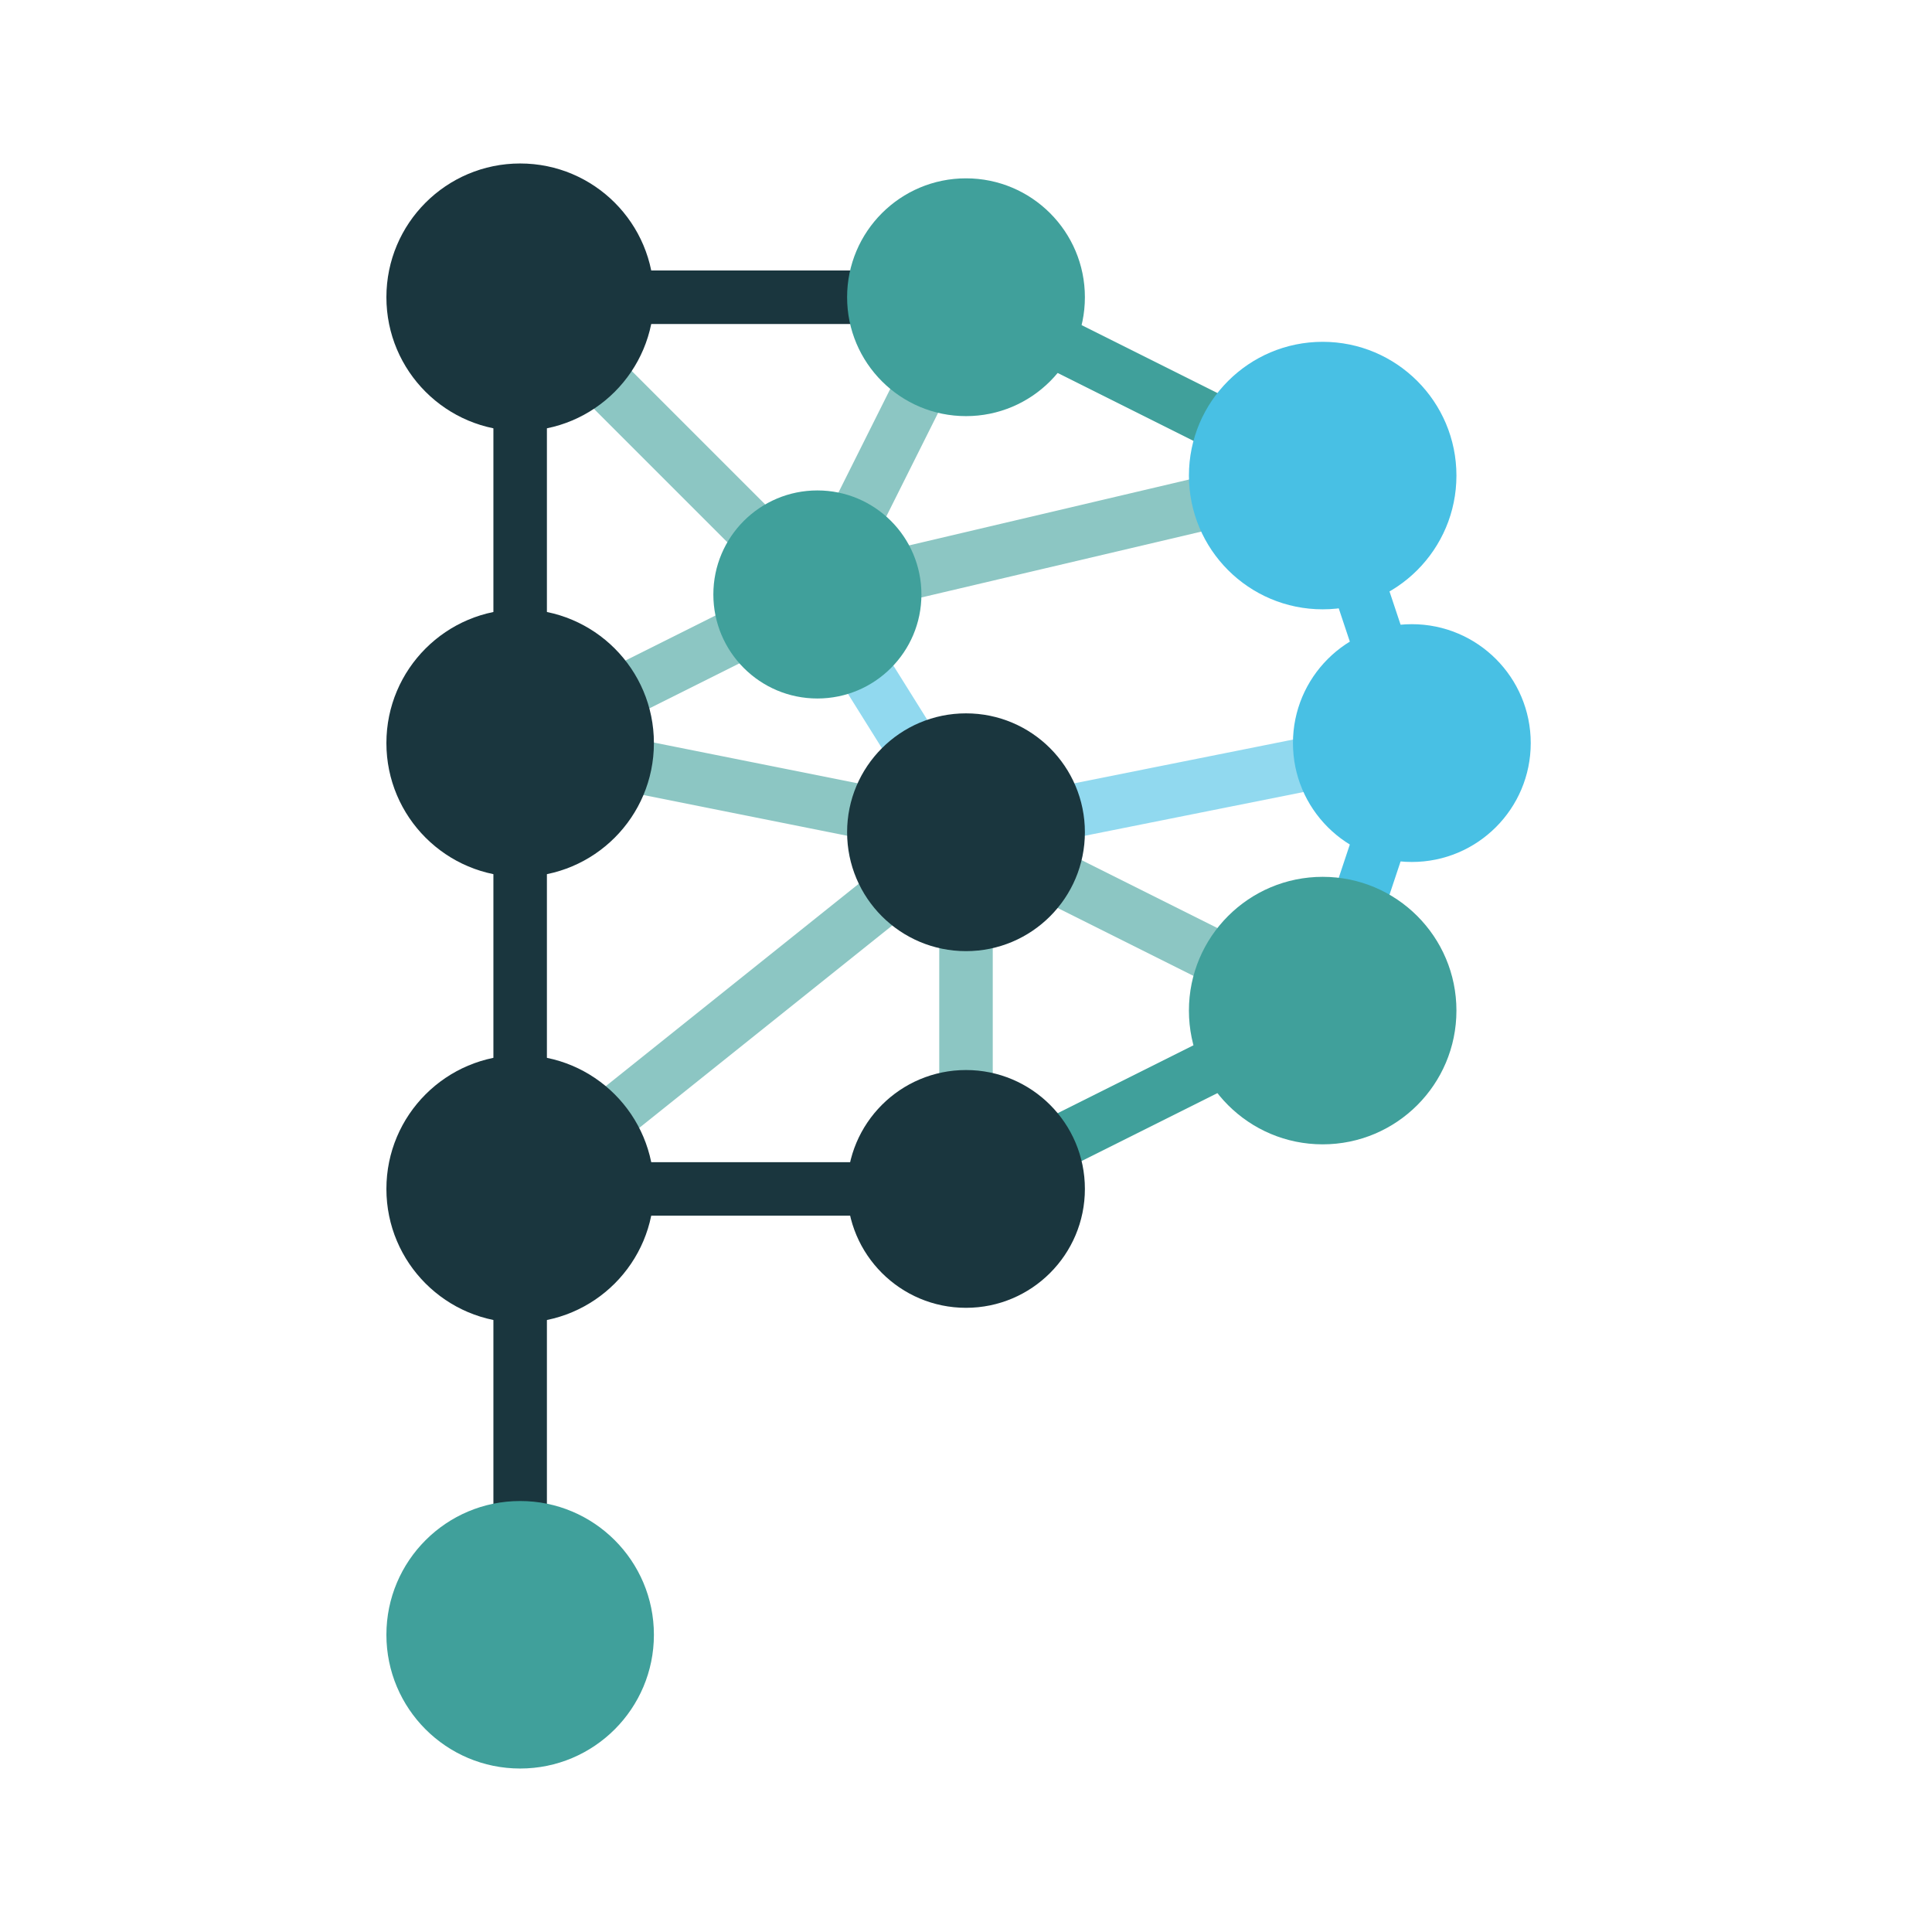
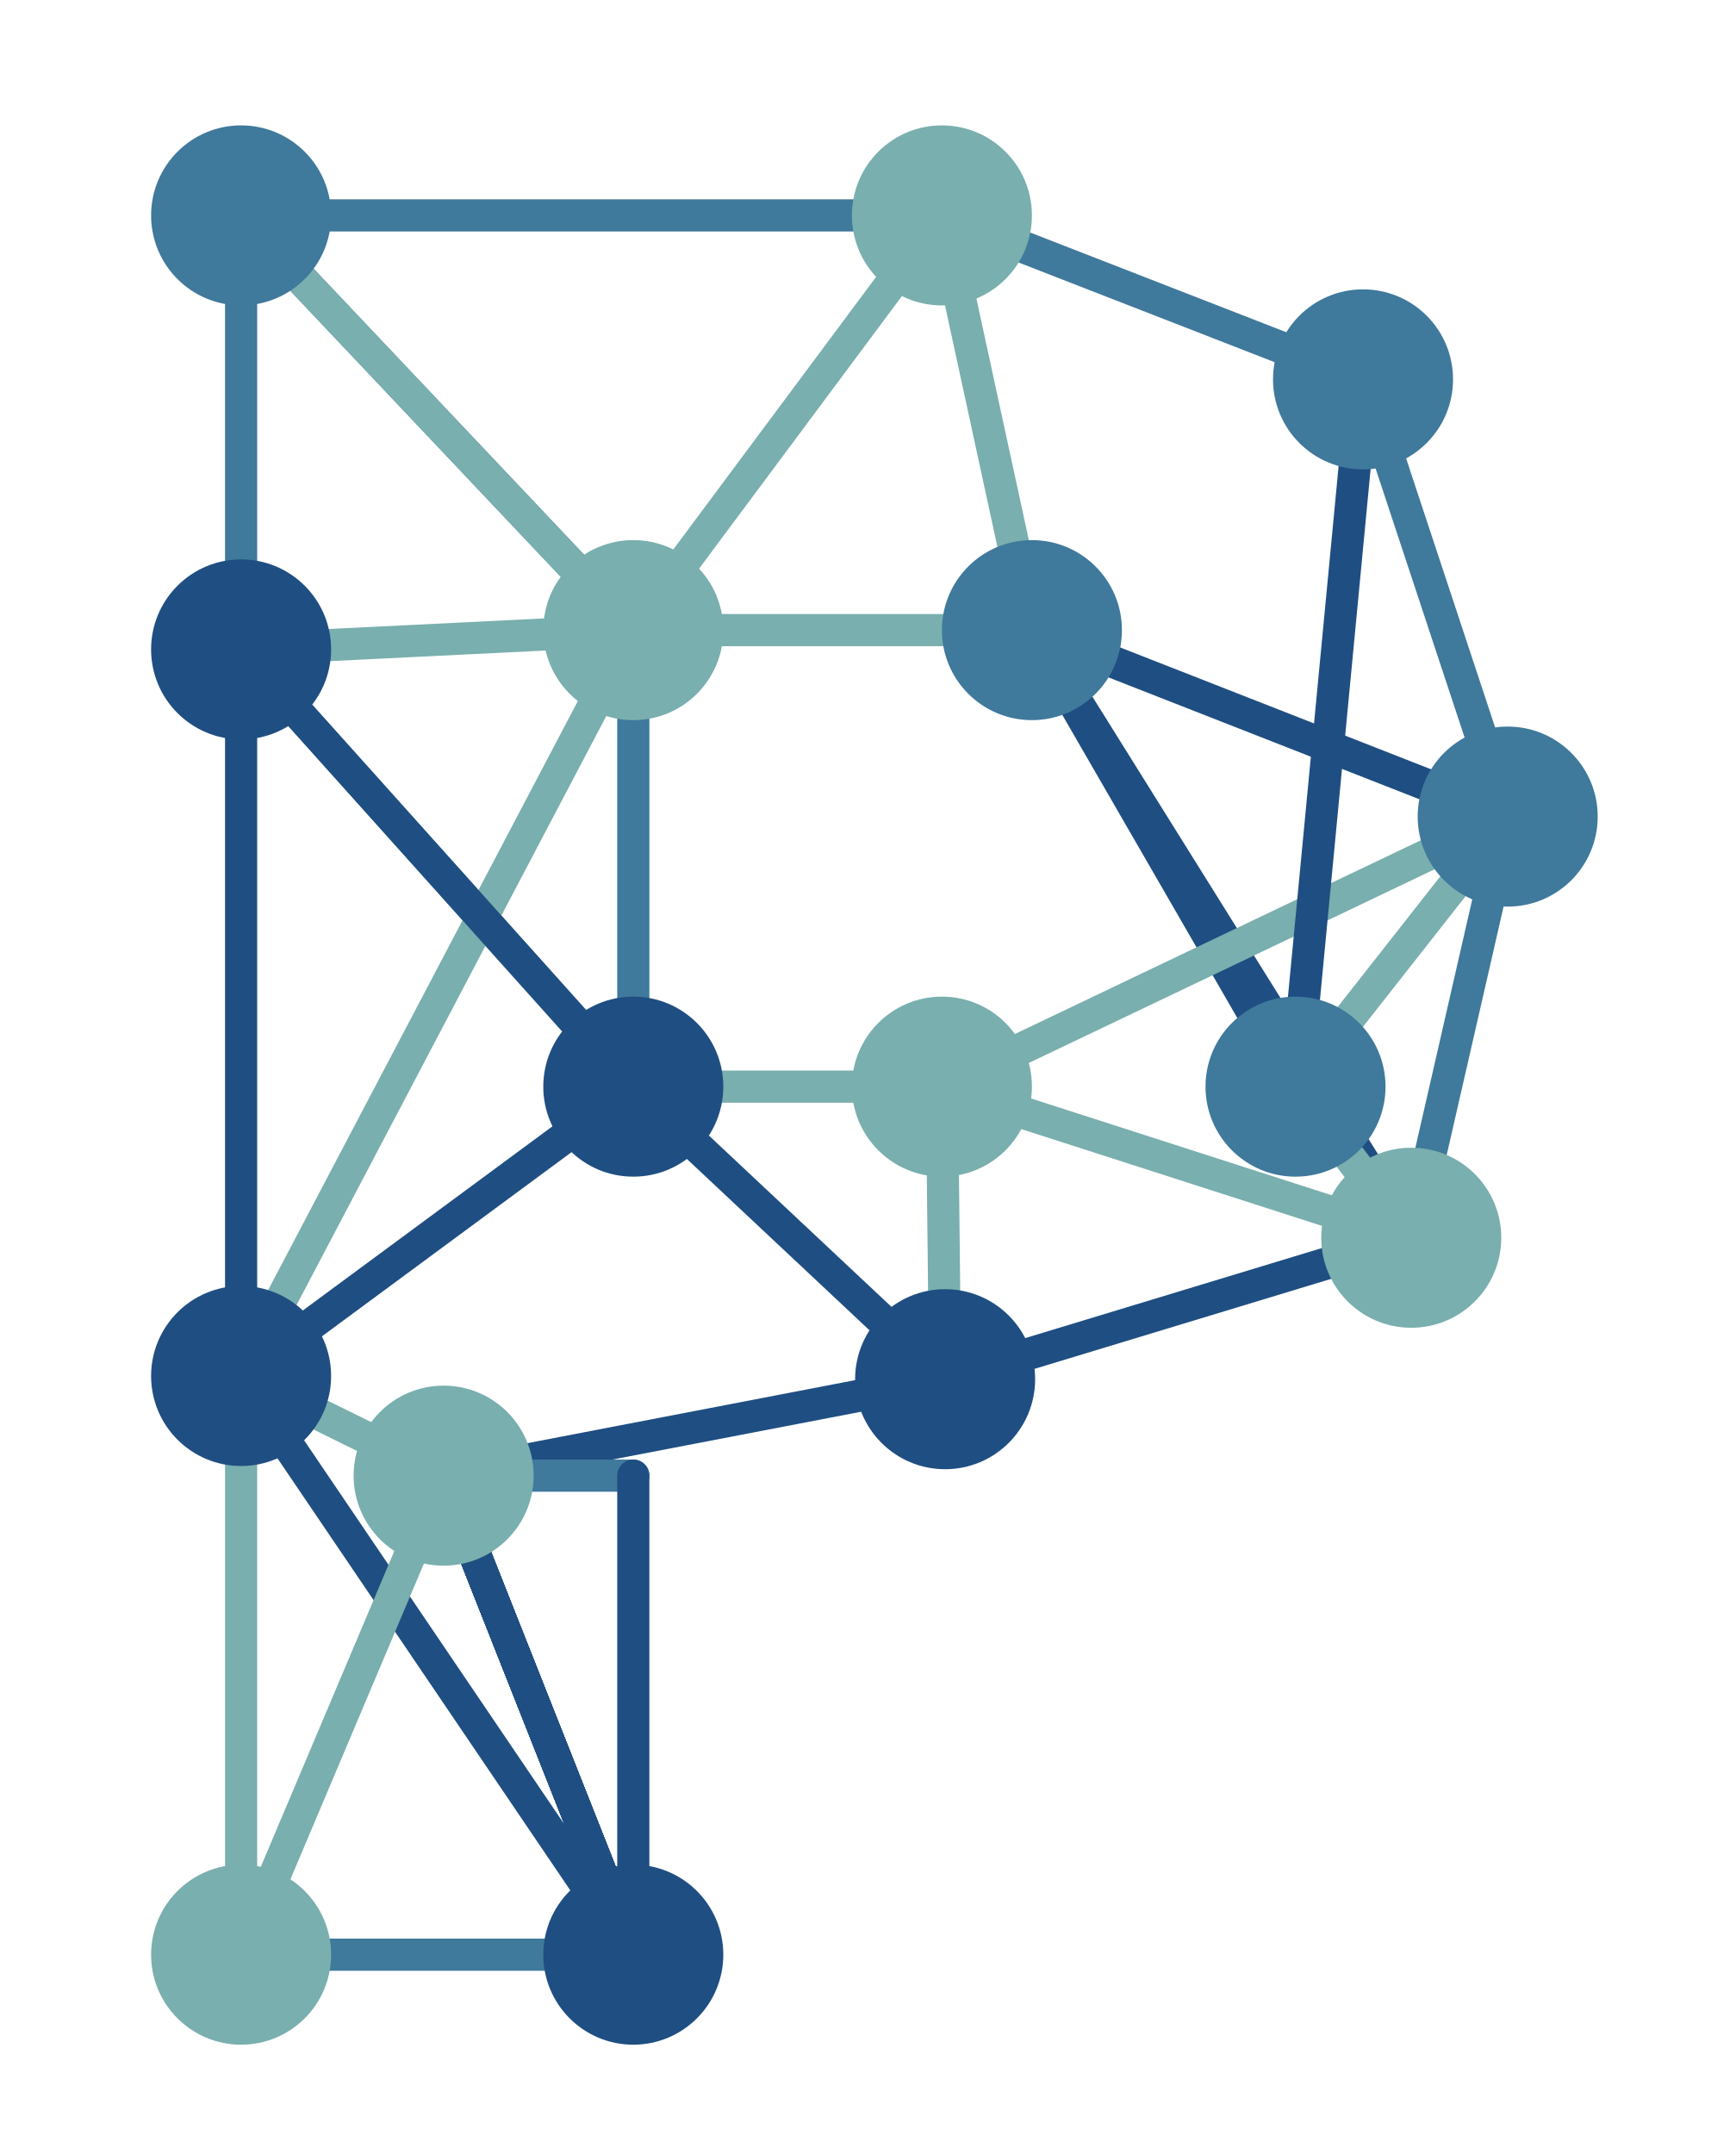
- <svg xmlns="http://www.w3.org/2000/svg" width="48" height="48" viewBox="0 0 60 65" fill="none">
-   <g stroke-width="1.8" stroke-linecap="round">
-     <g stroke="#1A363E">
-       <line x1="15" y1="10" x2="15" y2="25" />
-       <line x1="15" y1="25" x2="15" y2="40" />
-       <line x1="15" y1="40" x2="15" y2="55" />
-       <line x1="15" y1="10" x2="30" y2="10" />
-       <line x1="15" y1="40" x2="30" y2="40" />
-     </g>
-     <g stroke="#40A09B">
-       <line x1="30" y1="10" x2="42" y2="16" />
-       <line x1="42" y1="34" x2="30" y2="40" />
-     </g>
-     <g stroke="#48C0E4">
-       <line x1="42" y1="16" x2="45" y2="25" />
-       <line x1="45" y1="25" x2="42" y2="34" />
-     </g>
-     <g stroke="#40A09B" opacity="0.6">
-       <line x1="15" y1="10" x2="25" y2="20" />
-       <line x1="15" y1="25" x2="25" y2="20" />
-       <line x1="30" y1="10" x2="25" y2="20" />
-       <line x1="42" y1="16" x2="25" y2="20" />
-       <line x1="15" y1="25" x2="30" y2="28" />
-       <line x1="15" y1="40" x2="30" y2="28" />
-       <line x1="30" y1="40" x2="30" y2="28" />
-       <line x1="42" y1="34" x2="30" y2="28" />
-     </g>
-     <g stroke="#48C0E4" opacity="0.6">
-       <line x1="25" y1="20" x2="30" y2="28" />
-       <line x1="45" y1="25" x2="30" y2="28" />
-     </g>
-   </g>
-   <circle cx="25" cy="20" r="3.5" fill="#40A09B" />
-   <circle cx="30" cy="28" r="4" fill="#1A363E" />
-   <circle cx="30" cy="10" r="4" fill="#40A09B" />
-   <circle cx="42" cy="16" r="4.5" fill="#48C0E4" />
-   <circle cx="45" cy="25" r="4" fill="#48C0E4" />
-   <circle cx="42" cy="34" r="4.5" fill="#40A09B" />
-   <circle cx="30" cy="40" r="4" fill="#1A363E" />
-   <circle cx="15" cy="10" r="4.5" fill="#1A363E" />
-   <circle cx="15" cy="25" r="4.5" fill="#1A363E" />
-   <circle cx="15" cy="40" r="4.5" fill="#1A363E" />
-   <circle cx="15" cy="55" r="4.5" fill="#40A09B" />
+ <svg xmlns="http://www.w3.org/2000/svg" width="540" height="670" viewBox="0 0 540 670" fill="none">
+   <defs>
+     <style>
+       .line-dark { stroke: #1F4E82; stroke-width: 10; stroke-linecap: round; stroke-linejoin: round; }
+       .line-mid  { stroke: #3F799C; stroke-width: 10; stroke-linecap: round; stroke-linejoin: round; }
+       .line-teal { stroke: #79AFAE; stroke-width: 10; stroke-linecap: round; stroke-linejoin: round; }
+ 
+       .node-dark { fill: #1F4E82; }
+       .node-mid  { fill: #3F799C; }
+       .node-teal { fill: #79AFAE; }
+     </style>
+   </defs>
+   <line class="line-mid" x1="75" y1="67" x2="75" y2="202" />
+   <line class="line-dark" x1="75" y1="202" x2="75" y2="428" />
+   <line class="line-teal" x1="75" y1="428" x2="75" y2="608" />
+   <line class="line-mid" x1="75" y1="67" x2="293" y2="67" />
+   <line class="line-mid" x1="75" y1="67" x2="197" y2="196" />
+   <line class="line-teal" x1="75" y1="202" x2="197" y2="196" />
+   <line class="line-teal" x1="75" y1="428" x2="197" y2="196" />
+   <line class="line-mid" x1="197" y1="196" x2="197" y2="338" />
+   <line class="line-teal" x1="197" y1="196" x2="293" y2="67" />
+   <line class="line-teal" x1="75" y1="202" x2="197" y2="338" />
+   <line class="line-dark" x1="75" y1="202" x2="197" y2="338" />
+   <line class="line-teal" x1="75" y1="67" x2="197" y2="196" />
+   <line class="line-mid" x1="293" y1="67" x2="424" y2="118" />
+   <line class="line-mid" x1="424" y1="118" x2="469" y2="254" />
+   <line class="line-mid" x1="469" y1="254" x2="439" y2="385" />
+   <line class="line-teal" x1="293" y1="67" x2="321" y2="196" />
+   <line class="line-teal" x1="197" y1="196" x2="321" y2="196" />
+   <line class="line-dark" x1="321" y1="196" x2="469" y2="254" />
+   <line class="line-dark" x1="321" y1="196" x2="439" y2="385" />
+   <line class="line-dark" x1="321" y1="196" x2="403" y2="338" />
+   <line class="line-teal" x1="293" y1="338" x2="469" y2="254" />
+   <line class="line-teal" x1="293" y1="338" x2="439" y2="385" />
+   <line class="line-teal" x1="403" y1="338" x2="469" y2="254" />
+   <line class="line-teal" x1="403" y1="338" x2="439" y2="385" />
+   <line class="line-dark" x1="424" y1="118" x2="403" y2="338" />
+   <line class="line-teal" x1="197" y1="338" x2="293" y2="338" />
+   <line class="line-dark" x1="197" y1="338" x2="75" y2="428" />
+   <line class="line-dark" x1="197" y1="338" x2="294" y2="429" />
+   <line class="line-dark" x1="75" y1="428" x2="197" y2="608" />
+   <line class="line-teal" x1="75" y1="428" x2="138" y2="459" />
+   <line class="line-dark" x1="138" y1="459" x2="294" y2="429" />
+   <line class="line-teal" x1="293" y1="338" x2="294" y2="429" />
+   <line class="line-dark" x1="294" y1="429" x2="439" y2="385" />
+   <line class="line-teal" x1="75" y1="608" x2="138" y2="459" />
+   <line class="line-dark" x1="138" y1="459" x2="197" y2="608" />
+   <line class="line-dark" x1="138" y1="459" x2="197" y2="608" />
+   <line class="line-dark" x1="138" y1="459" x2="197" y2="608" />
+   <line class="line-dark" x1="138" y1="459" x2="197" y2="608" />
+   <line class="line-dark" x1="138" y1="459" x2="197" y2="608" />
+   <line class="line-dark" x1="138" y1="459" x2="197" y2="608" />
+   <line class="line-dark" x1="138" y1="459" x2="197" y2="608" />
+   <line class="line-dark" x1="138" y1="459" x2="197" y2="608" />
+   <line class="line-dark" x1="138" y1="459" x2="197" y2="608" />
+   <line class="line-mid" x1="138" y1="459" x2="197" y2="459" />
+   <line class="line-dark" x1="197" y1="459" x2="197" y2="608" />
+   <line class="line-mid" x1="75" y1="608" x2="197" y2="608" />
+   <circle class="node-mid" cx="75" cy="67" r="28" />
+   <circle class="node-dark" cx="75" cy="202" r="28" />
+   <circle class="node-dark" cx="75" cy="428" r="28" />
+   <circle class="node-teal" cx="75" cy="608" r="28" />
+   <circle class="node-teal" cx="197" cy="196" r="28" />
+   <circle class="node-dark" cx="197" cy="338" r="28" />
+   <circle class="node-teal" cx="138" cy="459" r="28" />
+   <circle class="node-dark" cx="197" cy="608" r="28" />
+   <circle class="node-teal" cx="293" cy="67" r="28" />
+   <circle class="node-mid" cx="321" cy="196" r="28" />
+   <circle class="node-teal" cx="293" cy="338" r="28" />
+   <circle class="node-dark" cx="294" cy="429" r="28" />
+   <circle class="node-mid" cx="424" cy="118" r="28" />
+   <circle class="node-mid" cx="469" cy="254" r="28" />
+   <circle class="node-teal" cx="439" cy="385" r="28" />
+   <circle class="node-mid" cx="403" cy="338" r="28" />
</svg>
